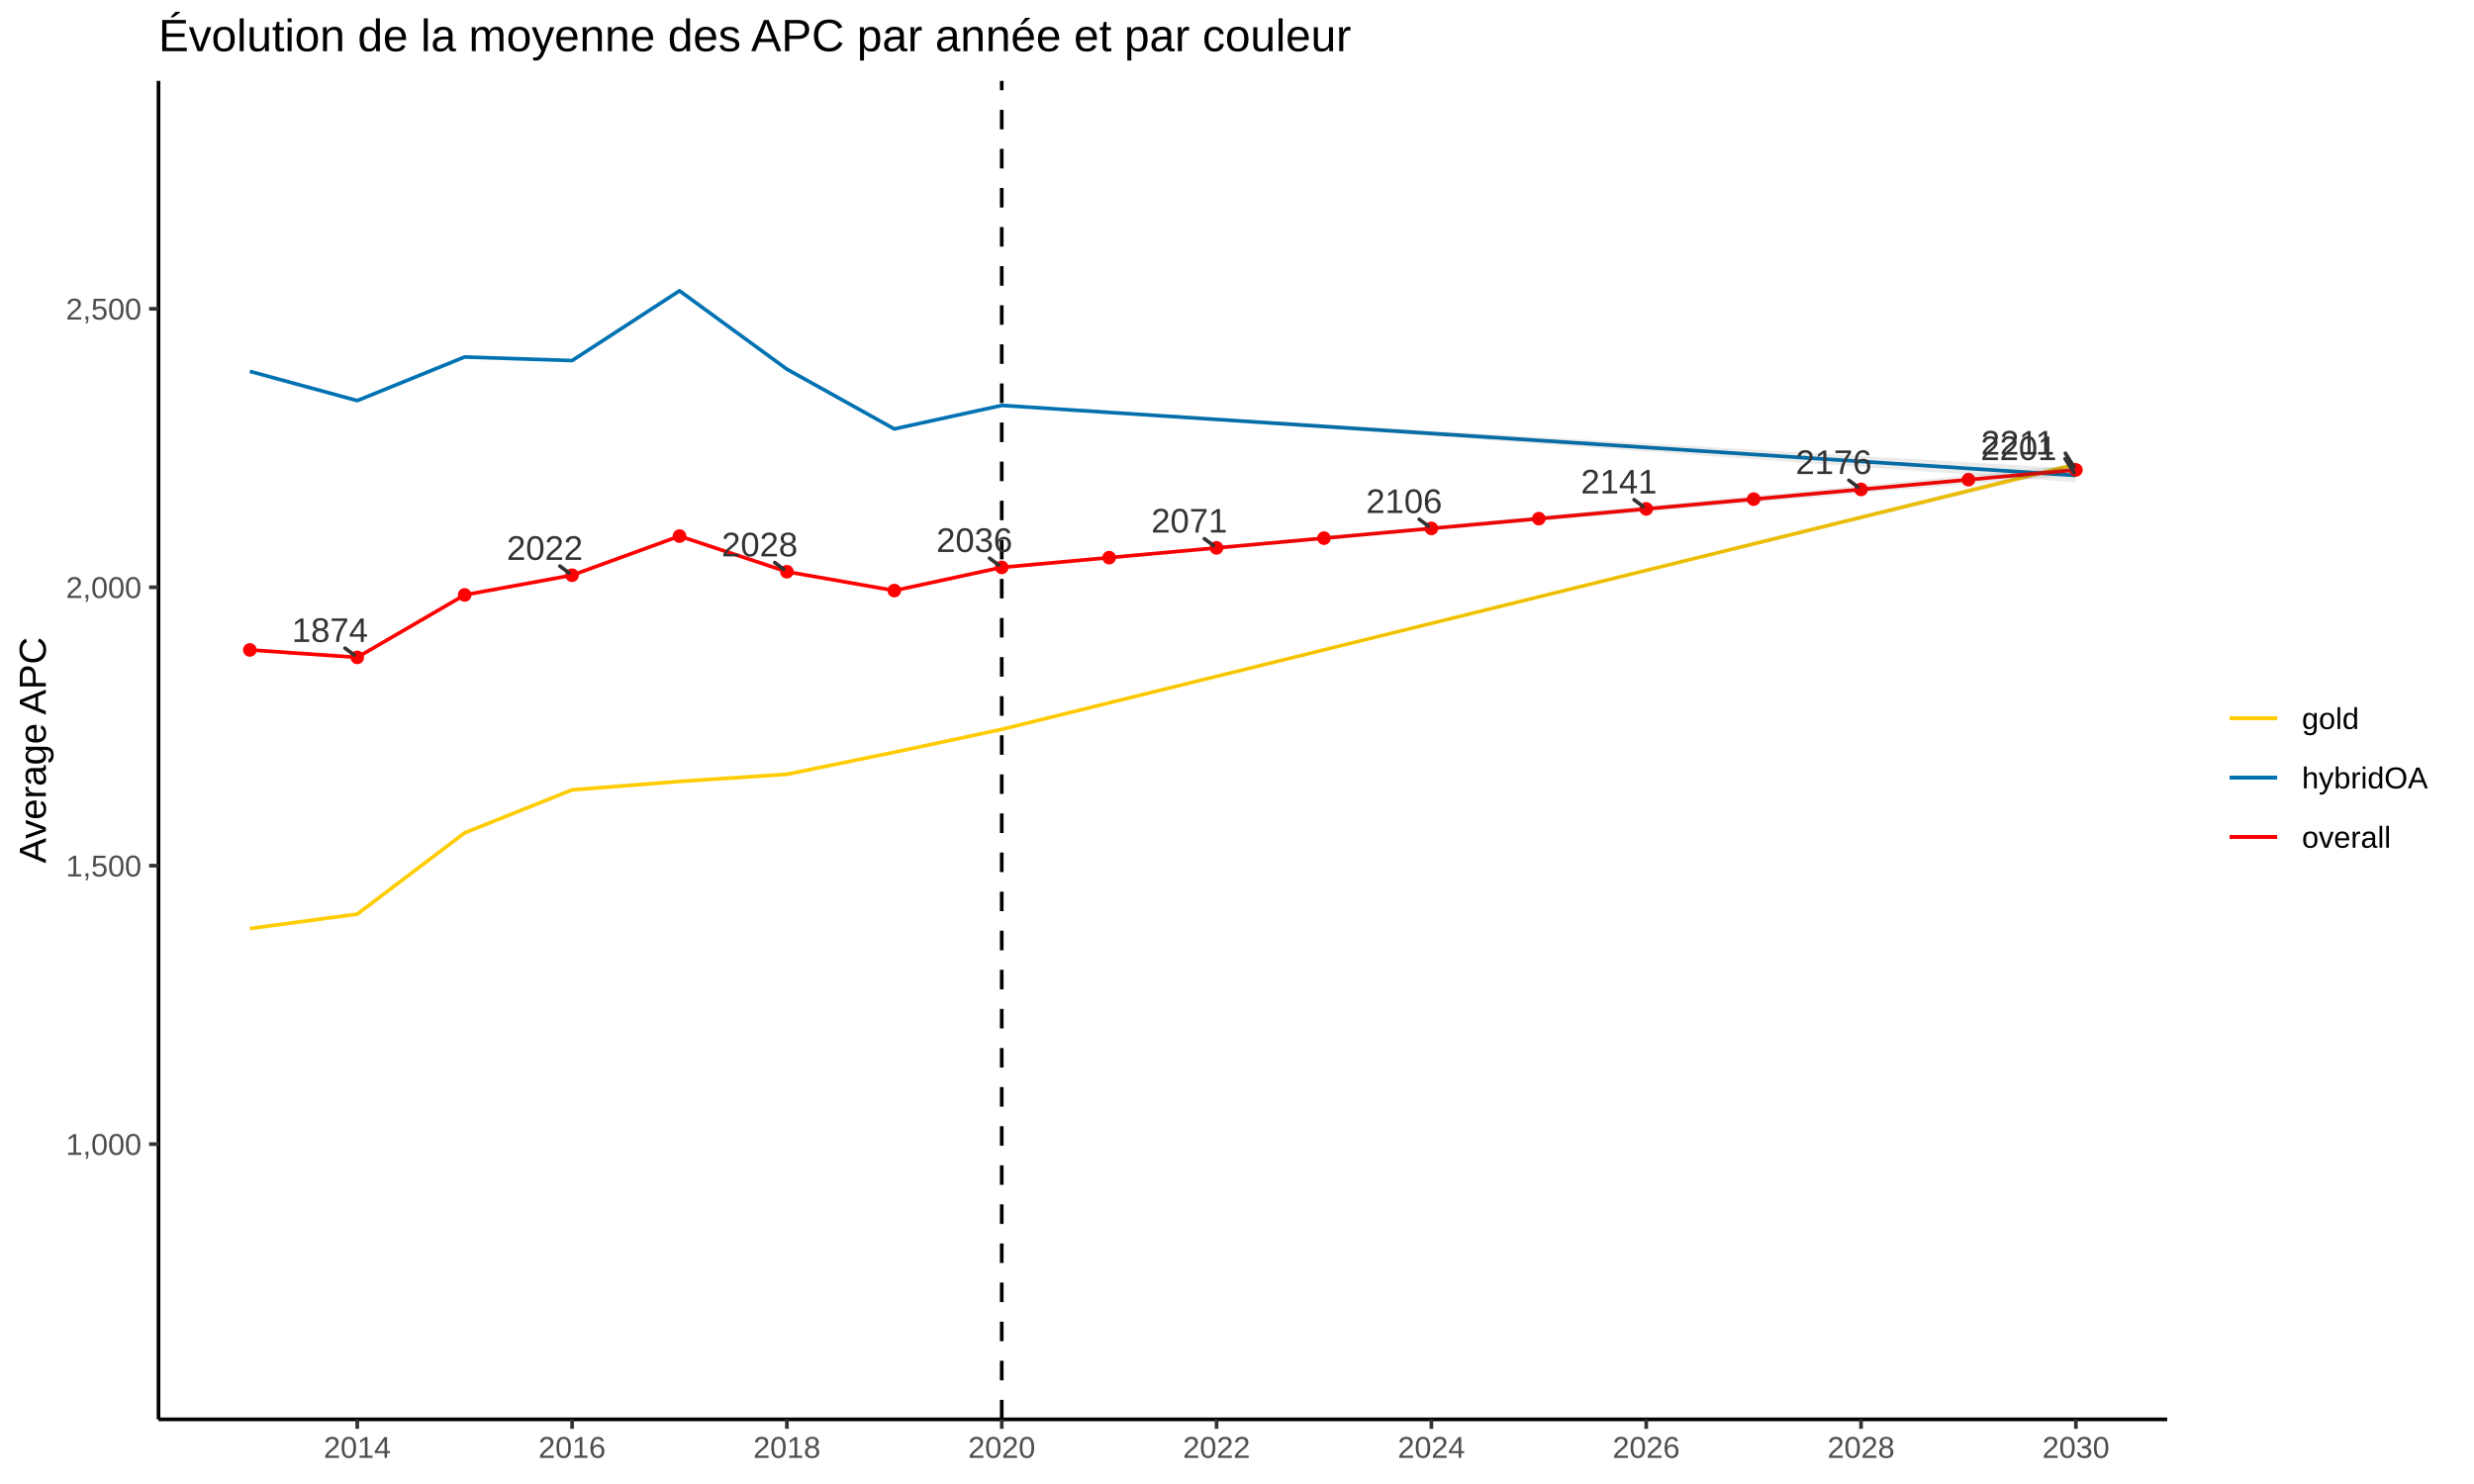
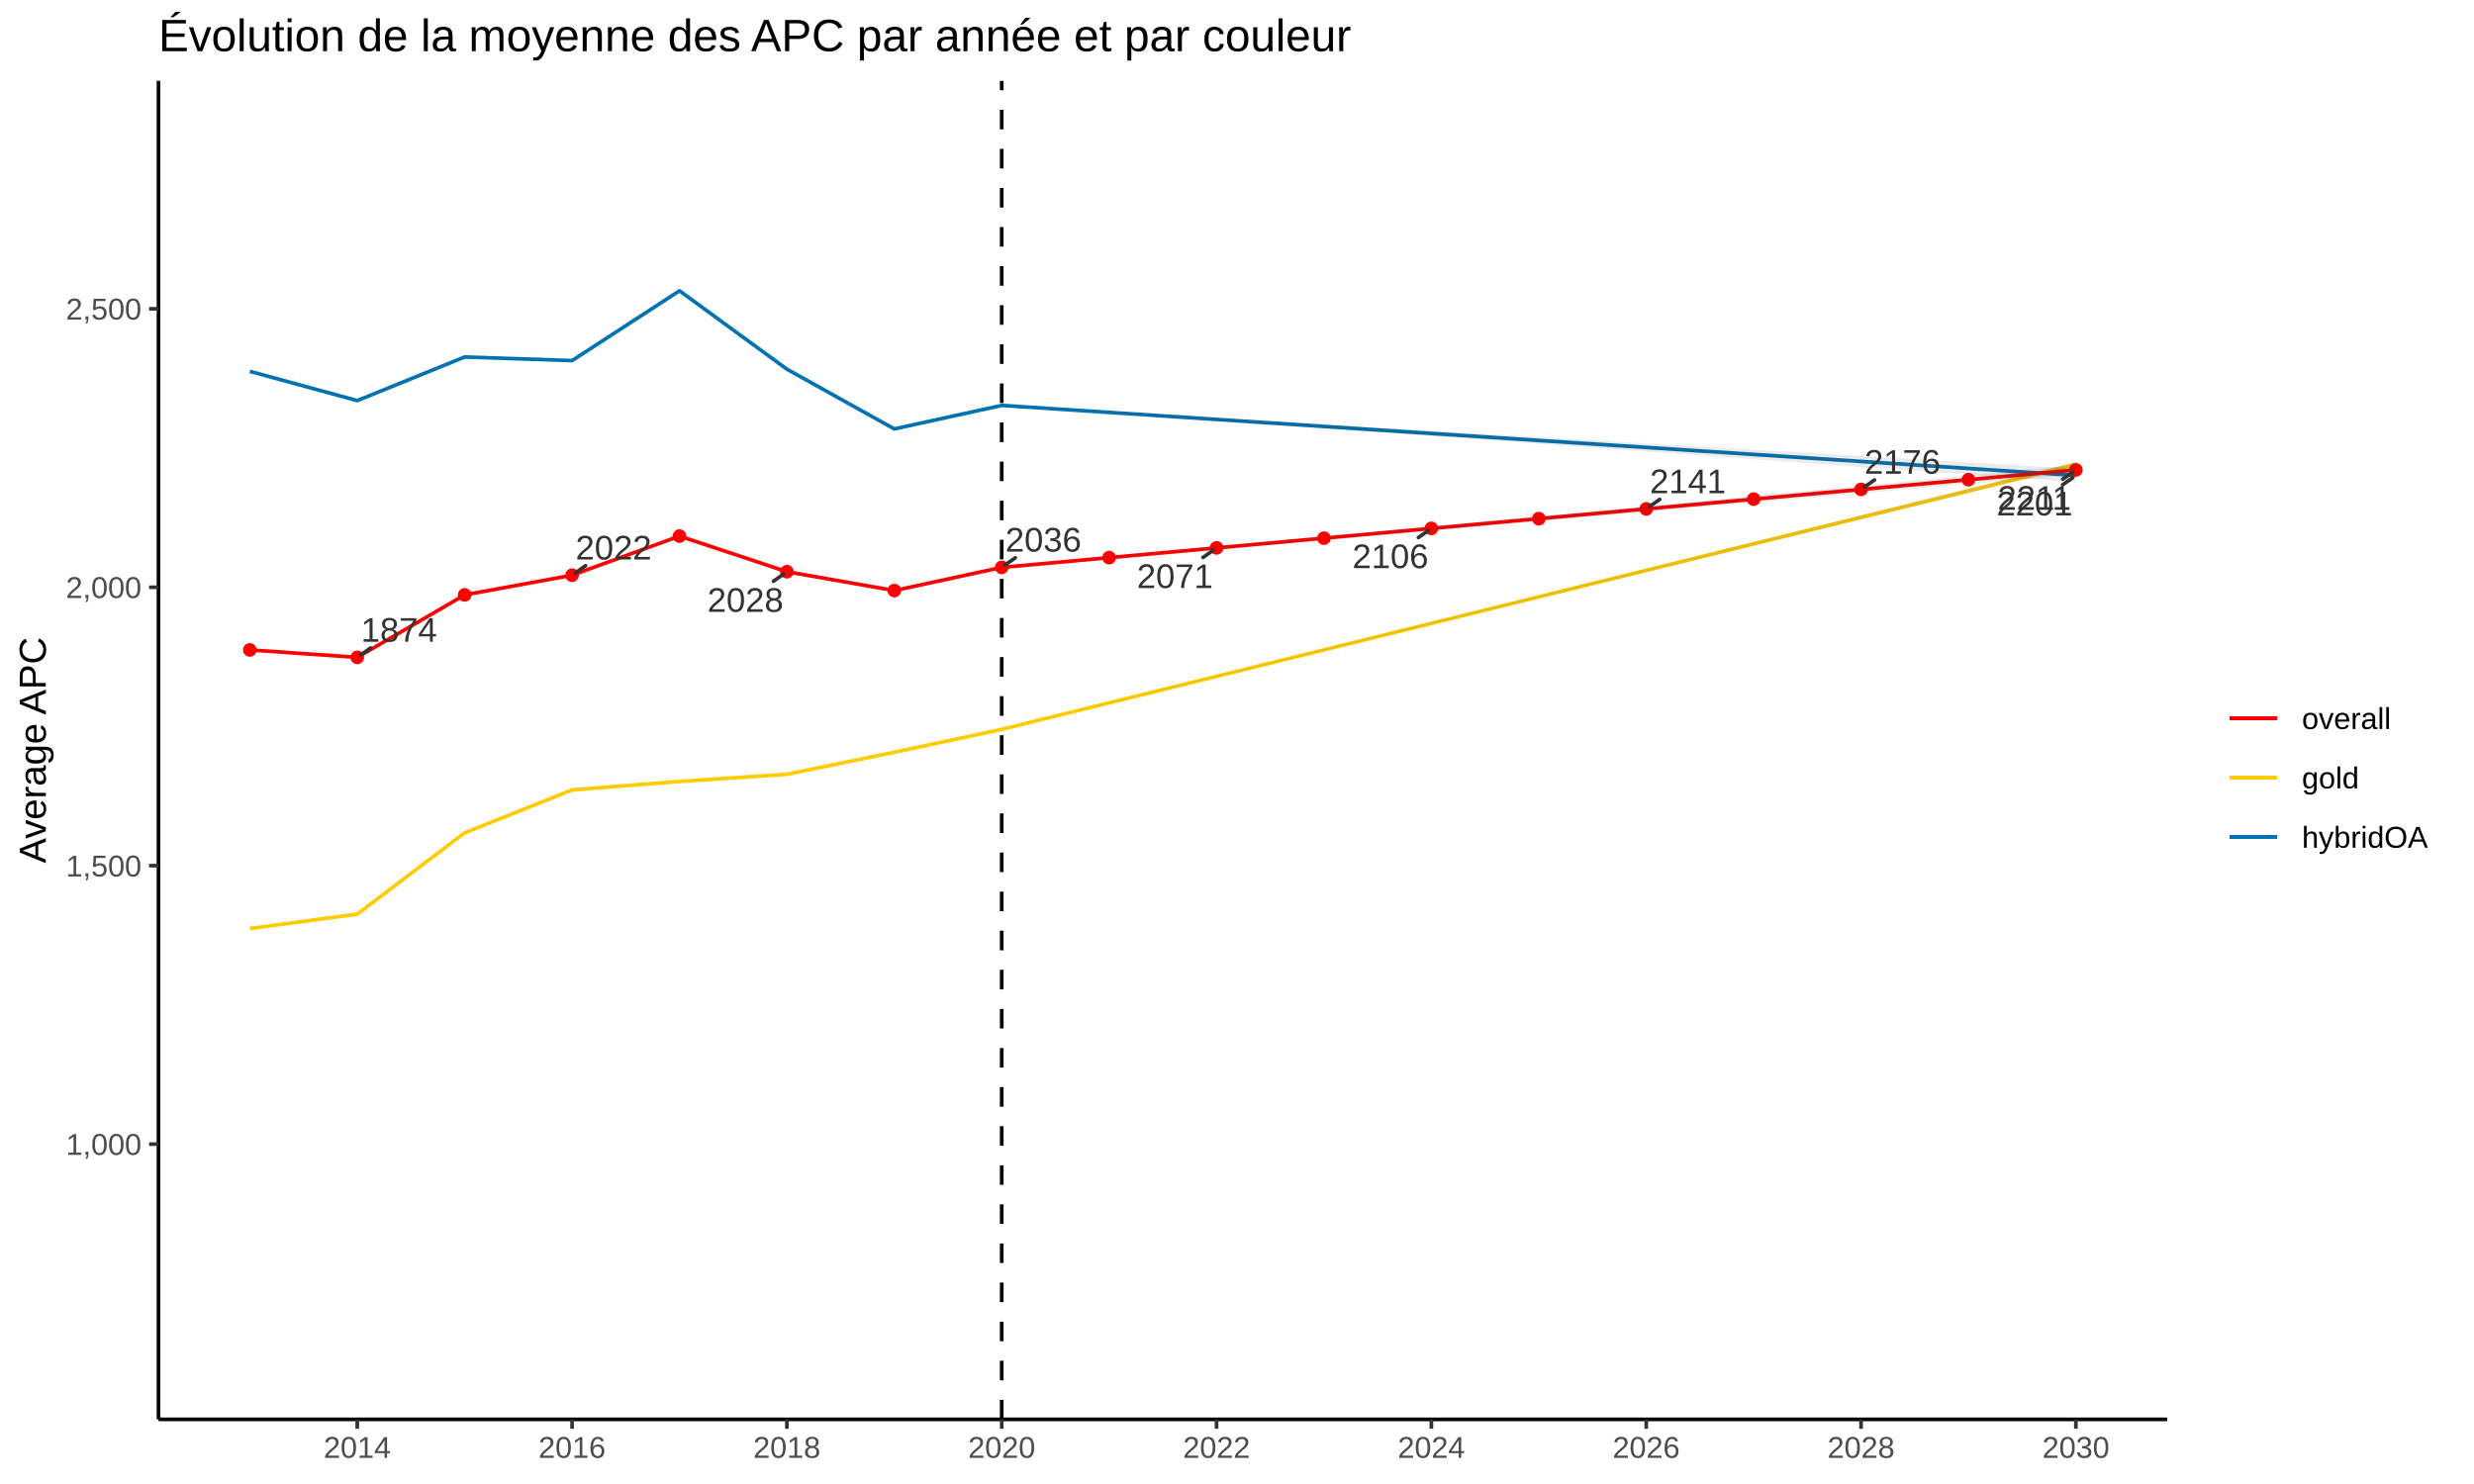
<svg xmlns="http://www.w3.org/2000/svg" class="svglite" width="720.00pt" height="432.00pt" viewBox="0 0 720.00 432.00">
  <defs>
    <style type="text/css">
    .svglite line, .svglite polyline, .svglite polygon, .svglite path, .svglite rect, .svglite circle {
      fill: none;
      stroke: #000000;
      stroke-linecap: round;
      stroke-linejoin: round;
      stroke-miterlimit: 10.00;
    }
    .svglite text {
      white-space: pre;
    }
  </style>
  </defs>
  <rect width="100%" height="100%" style="stroke: none; fill: #FFFFFF;" />
  <defs>
    <clipPath id="cpMC4wMHw3MjAuMDB8MC4wMHw0MzIuMDA=">
      <rect x="0.00" y="0.00" width="720.00" height="432.00" />
    </clipPath>
  </defs>
  <g clip-path="url(#cpMC4wMHw3MjAuMDB8MC4wMHw0MzIuMDA=)">
    <rect x="0" y="0" width="720.00" height="432.00" style="stroke-width: 1.07; stroke: #FFFFFF; fill: #FFFFFF;" />
  </g>
  <defs>
    <clipPath id="cpNDYuMTN8NjMwLjcxfDIzLjU0fDQxMy4xOQ==">
      <rect x="46.13" y="23.54" width="584.58" height="389.64" />
    </clipPath>
  </defs>
  <g clip-path="url(#cpNDYuMTN8NjMwLjcxfDIzLjU0fDQxMy4xOQ==)">
    <rect x="46.13" y="23.54" width="584.58" height="389.64" style="stroke-width: 1.07; stroke: none; fill: #FFFFFF;" />
    <polyline points="72.71,270.30 103.97,266.10 135.23,242.45 166.49,229.94 197.75,227.48 229.01,225.39 260.27,218.98 291.53,212.32 322.79,204.60 354.05,196.89 385.31,189.17 416.57,181.46 447.84,173.74 479.10,166.03 510.36,158.32 541.62,150.60 572.88,142.89 604.14,135.17 " style="stroke-width: 1.07; stroke: #FFCC00; stroke-linecap: butt;" />
    <polyline points="72.71,108.10 103.97,116.62 135.23,103.92 166.49,104.97 197.75,84.65 229.01,107.47 260.27,124.86 291.53,118.02 322.79,120.06 354.05,122.10 385.31,124.14 416.57,126.18 447.84,128.22 479.10,130.25 510.36,132.29 541.62,134.33 572.88,136.37 604.14,138.41 " style="stroke-width: 1.07; stroke: #0072B2; stroke-linecap: butt;" />
    <polyline points="72.71,189.20 103.97,191.36 135.23,173.18 166.49,167.45 197.75,156.06 229.01,166.43 260.27,171.92 291.53,165.17 322.79,162.33 354.05,159.49 385.31,156.66 416.57,153.82 447.84,150.98 479.10,148.14 510.36,145.30 541.62,142.47 572.88,139.63 604.14,136.79 " style="stroke-width: 1.07; stroke: #FF0000; stroke-linecap: butt;" />
    <circle cx="72.71" cy="189.20" r="1.63" style="stroke-width: 0.71; stroke: #FF0000; fill: #FF0000;" />
    <circle cx="103.97" cy="191.36" r="1.63" style="stroke-width: 0.71; stroke: #FF0000; fill: #FF0000;" />
    <circle cx="135.23" cy="173.18" r="1.63" style="stroke-width: 0.71; stroke: #FF0000; fill: #FF0000;" />
    <circle cx="166.49" cy="167.45" r="1.63" style="stroke-width: 0.71; stroke: #FF0000; fill: #FF0000;" />
    <circle cx="197.75" cy="156.06" r="1.63" style="stroke-width: 0.71; stroke: #FF0000; fill: #FF0000;" />
    <circle cx="229.01" cy="166.43" r="1.63" style="stroke-width: 0.71; stroke: #FF0000; fill: #FF0000;" />
    <circle cx="260.27" cy="171.92" r="1.63" style="stroke-width: 0.71; stroke: #FF0000; fill: #FF0000;" />
    <circle cx="291.53" cy="165.17" r="1.63" style="stroke-width: 0.71; stroke: #FF0000; fill: #FF0000;" />
    <circle cx="322.79" cy="162.33" r="1.63" style="stroke-width: 0.71; stroke: #FF0000; fill: #FF0000;" />
    <circle cx="354.05" cy="159.49" r="1.63" style="stroke-width: 0.71; stroke: #FF0000; fill: #FF0000;" />
    <circle cx="385.31" cy="156.66" r="1.63" style="stroke-width: 0.71; stroke: #FF0000; fill: #FF0000;" />
    <circle cx="416.57" cy="153.82" r="1.63" style="stroke-width: 0.71; stroke: #FF0000; fill: #FF0000;" />
    <circle cx="447.84" cy="150.98" r="1.63" style="stroke-width: 0.71; stroke: #FF0000; fill: #FF0000;" />
    <circle cx="479.10" cy="148.14" r="1.63" style="stroke-width: 0.71; stroke: #FF0000; fill: #FF0000;" />
    <circle cx="510.36" cy="145.30" r="1.63" style="stroke-width: 0.71; stroke: #FF0000; fill: #FF0000;" />
    <circle cx="541.62" cy="142.47" r="1.63" style="stroke-width: 0.71; stroke: #FF0000; fill: #FF0000;" />
    <circle cx="572.88" cy="139.63" r="1.63" style="stroke-width: 0.71; stroke: #FF0000; fill: #FF0000;" />
    <circle cx="604.14" cy="136.79" r="1.63" style="stroke-width: 0.71; stroke: #FF0000; fill: #FF0000;" />
    <polygon points="72.71,270.30 103.97,266.10 135.23,242.45 166.49,229.94 197.75,227.48 229.01,225.39 260.27,218.98 291.53,212.32 322.79,204.52 354.05,196.73 385.31,188.93 416.57,181.14 447.84,173.34 479.10,165.55 510.36,157.76 541.62,149.96 572.88,142.17 604.14,134.37 604.14,135.97 572.88,143.61 541.62,151.24 510.36,158.87 479.10,166.51 447.84,174.14 416.57,181.78 385.31,189.41 354.05,197.05 322.79,204.68 291.53,212.32 260.27,218.98 229.01,225.39 197.75,227.48 166.49,229.94 135.23,242.45 103.97,266.10 72.71,270.30 " style="stroke-width: 0.00; stroke: none; stroke-linecap: butt; fill: #333333; fill-opacity: 0.10;" />
    <polyline points="72.71,270.30 103.97,266.10 135.23,242.45 166.49,229.94 197.75,227.48 229.01,225.39 260.27,218.98 291.53,212.32 322.79,204.52 354.05,196.73 385.31,188.93 416.57,181.14 447.84,173.34 479.10,165.55 510.36,157.76 541.62,149.96 572.88,142.17 604.14,134.37 " style="stroke-width: 1.07; stroke: none; stroke-linecap: butt;" />
    <polyline points="604.14,135.97 572.88,143.61 541.62,151.24 510.36,158.87 479.10,166.51 447.84,174.14 416.57,181.78 385.31,189.41 354.05,197.05 322.79,204.68 291.53,212.32 260.27,218.98 229.01,225.39 197.75,227.48 166.49,229.94 135.23,242.45 103.97,266.10 72.71,270.30 " style="stroke-width: 1.07; stroke: none; stroke-linecap: butt;" />
    <polygon points="72.71,108.10 103.97,116.62 135.23,103.92 166.49,104.97 197.75,84.65 229.01,107.47 260.27,124.86 291.53,118.02 322.79,119.86 354.05,121.70 385.31,123.54 416.57,125.38 447.84,127.22 479.10,129.07 510.36,130.91 541.62,132.75 572.88,134.59 604.14,136.43 604.14,140.39 572.88,138.15 541.62,135.91 510.36,133.68 479.10,131.44 447.84,129.21 416.57,126.97 385.31,124.73 354.05,122.50 322.79,120.26 291.53,118.02 260.27,124.86 229.01,107.47 197.75,84.65 166.49,104.97 135.23,103.92 103.97,116.62 72.71,108.10 " style="stroke-width: 0.00; stroke: none; stroke-linecap: butt; fill: #333333; fill-opacity: 0.10;" />
    <polyline points="72.71,108.10 103.97,116.62 135.23,103.92 166.49,104.97 197.75,84.65 229.01,107.47 260.27,124.86 291.53,118.02 322.79,119.86 354.05,121.70 385.31,123.54 416.57,125.38 447.84,127.22 479.10,129.07 510.36,130.91 541.62,132.75 572.88,134.59 604.14,136.43 " style="stroke-width: 1.07; stroke: none; stroke-linecap: butt;" />
    <polyline points="604.14,140.39 572.88,138.15 541.62,135.91 510.36,133.68 479.10,131.44 447.84,129.21 416.57,126.97 385.31,124.73 354.05,122.50 322.79,120.26 291.53,118.02 260.27,124.86 229.01,107.47 197.75,84.65 166.49,104.97 135.23,103.92 103.97,116.62 72.71,108.10 " style="stroke-width: 1.07; stroke: none; stroke-linecap: butt;" />
    <polygon points="72.71,189.20 103.97,191.36 135.23,173.18 166.49,167.45 197.75,156.06 229.01,166.43 260.27,171.92 291.53,165.17 322.79,162.19 354.05,159.22 385.31,156.24 416.57,153.26 447.84,150.28 479.10,147.31 510.36,144.33 541.62,141.35 572.88,138.38 604.14,135.40 604.14,138.18 572.88,140.88 541.62,143.58 510.36,146.28 479.10,148.98 447.84,151.67 416.57,154.37 385.31,157.07 354.05,159.77 322.79,162.47 291.53,165.17 260.27,171.92 229.01,166.43 197.75,156.06 166.49,167.45 135.23,173.18 103.97,191.36 72.71,189.20 " style="stroke-width: 0.00; stroke: none; stroke-linecap: butt; fill: #333333; fill-opacity: 0.10;" />
    <polyline points="72.71,189.20 103.97,191.36 135.23,173.18 166.49,167.45 197.75,156.06 229.01,166.43 260.27,171.92 291.53,165.17 322.79,162.19 354.05,159.22 385.31,156.24 416.57,153.26 447.84,150.28 479.10,147.31 510.36,144.33 541.62,141.35 572.88,138.38 604.14,135.40 " style="stroke-width: 1.07; stroke: none; stroke-linecap: butt;" />
    <polyline points="604.14,138.18 572.88,140.88 541.62,143.58 510.36,146.28 479.10,148.98 447.84,151.67 416.57,154.37 385.31,157.07 354.05,159.77 322.79,162.47 291.53,165.17 260.27,171.92 229.01,166.43 197.75,156.06 166.49,167.45 135.23,173.18 103.97,191.36 72.71,189.20 " style="stroke-width: 1.07; stroke: none; stroke-linecap: butt;" />
    <line x1="291.53" y1="413.19" x2="291.53" y2="23.54" style="stroke-width: 1.07; stroke-dasharray: 5.69,5.69; stroke-linecap: butt;" />
-     <line x1="100.41" y1="188.68" x2="103.04" y2="190.66" style="stroke-width: 1.07; stroke: #333333;" />
-     <line x1="162.95" y1="164.79" x2="165.56" y2="166.76" style="stroke-width: 1.07; stroke: #333333;" />
-     <line x1="225.47" y1="163.77" x2="228.08" y2="165.73" style="stroke-width: 1.07; stroke: #333333;" />
-     <line x1="287.98" y1="162.49" x2="290.60" y2="164.47" style="stroke-width: 1.07; stroke: #333333;" />
-     <line x1="350.51" y1="156.83" x2="353.12" y2="158.79" style="stroke-width: 1.07; stroke: #333333;" />
-     <line x1="413.03" y1="151.15" x2="415.65" y2="153.12" style="stroke-width: 1.07; stroke: #333333;" />
-     <line x1="475.54" y1="145.46" x2="478.17" y2="147.44" style="stroke-width: 1.07; stroke: #333333;" />
-     <line x1="538.07" y1="139.79" x2="540.69" y2="141.77" style="stroke-width: 1.07; stroke: #333333;" />
-     <line x1="601.09" y1="131.95" x2="603.60" y2="135.93" style="stroke-width: 1.07; stroke: #333333;" />
-     <text x="84.94" y="186.88" style="font-size: 9.96px;fill: #333333; font-family: &quot;Arial&quot;;" textLength="22.78px" lengthAdjust="spacingAndGlyphs">1874</text>
-     <text x="147.48" y="162.99" style="font-size: 9.96px;fill: #333333; font-family: &quot;Arial&quot;;" textLength="22.78px" lengthAdjust="spacingAndGlyphs">2022</text>
-     <text x="210.00" y="161.97" style="font-size: 9.96px;fill: #333333; font-family: &quot;Arial&quot;;" textLength="22.78px" lengthAdjust="spacingAndGlyphs">2028</text>
-     <text x="272.51" y="160.69" style="font-size: 9.96px;fill: #333333; font-family: &quot;Arial&quot;;" textLength="22.78px" lengthAdjust="spacingAndGlyphs">2036</text>
-     <text x="335.04" y="155.03" style="font-size: 9.96px;fill: #333333; font-family: &quot;Arial&quot;;" textLength="22.78px" lengthAdjust="spacingAndGlyphs">2071</text>
-     <text x="397.56" y="149.35" style="font-size: 9.96px;fill: #333333; font-family: &quot;Arial&quot;;" textLength="22.78px" lengthAdjust="spacingAndGlyphs">2106</text>
-     <text x="460.07" y="143.66" style="font-size: 9.96px;fill: #333333; font-family: &quot;Arial&quot;;" textLength="22.78px" lengthAdjust="spacingAndGlyphs">2141</text>
-     <text x="522.59" y="137.99" style="font-size: 9.96px;fill: #333333; font-family: &quot;Arial&quot;;" textLength="22.78px" lengthAdjust="spacingAndGlyphs">2176</text>
-     <text x="576.51" y="132.32" style="font-size: 9.96px;fill: #333333; font-family: &quot;Arial&quot;;" textLength="22.78px" lengthAdjust="spacingAndGlyphs">2211</text>
-     <line x1="600.99" y1="133.54" x2="603.58" y2="137.55" style="stroke-width: 1.07; stroke: #333333;" />
-     <text x="576.41" y="133.93" style="font-size: 9.96px;fill: #333333; font-family: &quot;Arial&quot;;" textLength="22.78px" lengthAdjust="spacingAndGlyphs">2201</text>
+     <line x1="107.88" y1="188.61" x2="104.93" y2="190.68" style="stroke-width: 1.07; stroke: #333333;" />
+     <line x1="170.42" y1="164.68" x2="167.45" y2="166.78" style="stroke-width: 1.07; stroke: #333333;" />
+     <line x1="225.09" y1="169.20" x2="228.05" y2="167.11" style="stroke-width: 1.07; stroke: #333333;" />
+     <line x1="295.49" y1="162.37" x2="292.49" y2="164.49" style="stroke-width: 1.07; stroke: #333333;" />
+     <line x1="350.12" y1="162.27" x2="353.09" y2="160.17" style="stroke-width: 1.07; stroke: #333333;" />
+     <line x1="412.79" y1="156.48" x2="415.61" y2="154.50" style="stroke-width: 1.07; stroke: #333333;" />
+     <line x1="483.03" y1="145.37" x2="480.06" y2="147.46" style="stroke-width: 1.07; stroke: #333333;" />
+     <line x1="545.53" y1="139.71" x2="542.58" y2="141.79" style="stroke-width: 1.07; stroke: #333333;" />
+     <line x1="600.31" y1="139.48" x2="603.18" y2="137.47" style="stroke-width: 1.07; stroke: #333333;" />
+     <text x="116.13" y="186.81" text-anchor="middle" style="font-size: 9.96px;fill: #333333; font-family: &quot;Arial&quot;;" textLength="22.78px" lengthAdjust="spacingAndGlyphs">1874</text>
+     <text x="178.58" y="162.88" text-anchor="middle" style="font-size: 9.96px;fill: #333333; font-family: &quot;Arial&quot;;" textLength="22.78px" lengthAdjust="spacingAndGlyphs">2022</text>
+     <text x="216.93" y="178.11" text-anchor="middle" style="font-size: 9.96px;fill: #333333; font-family: &quot;Arial&quot;;" textLength="22.78px" lengthAdjust="spacingAndGlyphs">2028</text>
+     <text x="303.65" y="160.57" text-anchor="middle" style="font-size: 9.96px;fill: #333333; font-family: &quot;Arial&quot;;" textLength="22.78px" lengthAdjust="spacingAndGlyphs">2036</text>
+     <text x="341.94" y="171.18" text-anchor="middle" style="font-size: 9.96px;fill: #333333; font-family: &quot;Arial&quot;;" textLength="22.78px" lengthAdjust="spacingAndGlyphs">2071</text>
+     <text x="404.64" y="165.39" text-anchor="middle" style="font-size: 9.96px;fill: #333333; font-family: &quot;Arial&quot;;" textLength="22.78px" lengthAdjust="spacingAndGlyphs">2106</text>
+     <text x="491.21" y="143.57" text-anchor="middle" style="font-size: 9.96px;fill: #333333; font-family: &quot;Arial&quot;;" textLength="22.78px" lengthAdjust="spacingAndGlyphs">2141</text>
+     <text x="553.68" y="137.91" text-anchor="middle" style="font-size: 9.96px;fill: #333333; font-family: &quot;Arial&quot;;" textLength="22.78px" lengthAdjust="spacingAndGlyphs">2176</text>
+     <text x="592.04" y="148.40" text-anchor="middle" style="font-size: 9.96px;fill: #333333; font-family: &quot;Arial&quot;;" textLength="22.78px" lengthAdjust="spacingAndGlyphs">2211</text>
+     <line x1="600.27" y1="141.13" x2="603.18" y2="139.09" style="stroke-width: 1.07; stroke: #333333;" />
+     <text x="592.12" y="150.05" text-anchor="middle" style="font-size: 9.96px;fill: #333333; font-family: &quot;Arial&quot;;" textLength="22.78px" lengthAdjust="spacingAndGlyphs">2201</text>
  </g>
  <g clip-path="url(#cpMC4wMHw3MjAuMDB8MC4wMHw0MzIuMDA=)">
    <polyline points="46.13,413.19 46.13,23.54 " style="stroke-width: 1.07; stroke-linecap: butt;" />
    <text x="41.20" y="336.20" text-anchor="end" style="font-size: 8.80px;fill: #4D4D4D; font-family: &quot;Arial&quot;;" textLength="22.49px" lengthAdjust="spacingAndGlyphs">1,000</text>
    <text x="41.20" y="255.15" text-anchor="end" style="font-size: 8.80px;fill: #4D4D4D; font-family: &quot;Arial&quot;;" textLength="22.49px" lengthAdjust="spacingAndGlyphs">1,500</text>
    <text x="41.20" y="174.09" text-anchor="end" style="font-size: 8.80px;fill: #4D4D4D; font-family: &quot;Arial&quot;;" textLength="22.49px" lengthAdjust="spacingAndGlyphs">2,000</text>
    <text x="41.20" y="93.03" text-anchor="end" style="font-size: 8.80px;fill: #4D4D4D; font-family: &quot;Arial&quot;;" textLength="22.49px" lengthAdjust="spacingAndGlyphs">2,500</text>
    <polyline points="43.39,333.06 46.13,333.06 " style="stroke-width: 1.07; stroke: #333333; stroke-linecap: butt;" />
    <polyline points="43.39,252.00 46.13,252.00 " style="stroke-width: 1.07; stroke: #333333; stroke-linecap: butt;" />
    <polyline points="43.39,170.95 46.13,170.95 " style="stroke-width: 1.07; stroke: #333333; stroke-linecap: butt;" />
    <polyline points="43.39,89.89 46.13,89.89 " style="stroke-width: 1.07; stroke: #333333; stroke-linecap: butt;" />
    <polyline points="46.13,413.19 630.71,413.19 " style="stroke-width: 1.07; stroke-linecap: butt;" />
    <polyline points="103.97,415.93 103.97,413.19 " style="stroke-width: 1.07; stroke: #333333; stroke-linecap: butt;" />
    <polyline points="166.49,415.93 166.49,413.19 " style="stroke-width: 1.07; stroke: #333333; stroke-linecap: butt;" />
    <polyline points="229.01,415.93 229.01,413.19 " style="stroke-width: 1.07; stroke: #333333; stroke-linecap: butt;" />
    <polyline points="291.53,415.93 291.53,413.19 " style="stroke-width: 1.07; stroke: #333333; stroke-linecap: butt;" />
    <polyline points="354.05,415.93 354.05,413.19 " style="stroke-width: 1.07; stroke: #333333; stroke-linecap: butt;" />
    <polyline points="416.57,415.93 416.57,413.19 " style="stroke-width: 1.07; stroke: #333333; stroke-linecap: butt;" />
    <polyline points="479.10,415.93 479.10,413.19 " style="stroke-width: 1.07; stroke: #333333; stroke-linecap: butt;" />
    <polyline points="541.62,415.93 541.62,413.19 " style="stroke-width: 1.07; stroke: #333333; stroke-linecap: butt;" />
    <polyline points="604.14,415.93 604.14,413.19 " style="stroke-width: 1.07; stroke: #333333; stroke-linecap: butt;" />
    <text x="103.97" y="424.40" text-anchor="middle" style="font-size: 8.80px;fill: #4D4D4D; font-family: &quot;Arial&quot;;" textLength="20.13px" lengthAdjust="spacingAndGlyphs">2014</text>
    <text x="166.49" y="424.40" text-anchor="middle" style="font-size: 8.80px;fill: #4D4D4D; font-family: &quot;Arial&quot;;" textLength="20.13px" lengthAdjust="spacingAndGlyphs">2016</text>
    <text x="229.01" y="424.40" text-anchor="middle" style="font-size: 8.80px;fill: #4D4D4D; font-family: &quot;Arial&quot;;" textLength="20.13px" lengthAdjust="spacingAndGlyphs">2018</text>
    <text x="291.53" y="424.40" text-anchor="middle" style="font-size: 8.80px;fill: #4D4D4D; font-family: &quot;Arial&quot;;" textLength="20.13px" lengthAdjust="spacingAndGlyphs">2020</text>
    <text x="354.05" y="424.40" text-anchor="middle" style="font-size: 8.80px;fill: #4D4D4D; font-family: &quot;Arial&quot;;" textLength="20.13px" lengthAdjust="spacingAndGlyphs">2022</text>
    <text x="416.57" y="424.40" text-anchor="middle" style="font-size: 8.80px;fill: #4D4D4D; font-family: &quot;Arial&quot;;" textLength="20.13px" lengthAdjust="spacingAndGlyphs">2024</text>
    <text x="479.10" y="424.40" text-anchor="middle" style="font-size: 8.80px;fill: #4D4D4D; font-family: &quot;Arial&quot;;" textLength="20.13px" lengthAdjust="spacingAndGlyphs">2026</text>
    <text x="541.62" y="424.40" text-anchor="middle" style="font-size: 8.80px;fill: #4D4D4D; font-family: &quot;Arial&quot;;" textLength="20.13px" lengthAdjust="spacingAndGlyphs">2028</text>
    <text x="604.14" y="424.40" text-anchor="middle" style="font-size: 8.80px;fill: #4D4D4D; font-family: &quot;Arial&quot;;" textLength="20.13px" lengthAdjust="spacingAndGlyphs">2030</text>
    <text transform="translate(13.33,218.37) rotate(-90)" text-anchor="middle" style="font-size: 11.00px; font-family: &quot;Arial&quot;;" textLength="66.00px" lengthAdjust="spacingAndGlyphs">Average APC</text>
    <rect x="641.67" y="178.98" width="72.85" height="78.78" style="stroke-width: 1.07; stroke: none; fill: #FFFFFF;" />
-     <line x1="648.88" y1="209.07" x2="662.70" y2="209.07" style="stroke-width: 1.07; stroke: #FFCC00; stroke-linecap: butt;" />
-     <line x1="648.88" y1="209.07" x2="662.70" y2="209.07" style="stroke-width: 1.07; stroke: #FFCC00; stroke-linecap: butt;" />
-     <line x1="648.88" y1="209.07" x2="662.70" y2="209.07" style="stroke-width: 1.07; stroke: #FFCC00; stroke-linecap: butt;" />
-     <line x1="648.88" y1="226.35" x2="662.70" y2="226.35" style="stroke-width: 1.07; stroke: #0072B2; stroke-linecap: butt;" />
-     <line x1="648.88" y1="226.35" x2="662.70" y2="226.35" style="stroke-width: 1.07; stroke: #0072B2; stroke-linecap: butt;" />
-     <line x1="648.88" y1="226.35" x2="662.70" y2="226.35" style="stroke-width: 1.07; stroke: #0072B2; stroke-linecap: butt;" />
-     <line x1="648.88" y1="243.63" x2="662.70" y2="243.63" style="stroke-width: 1.07; stroke: #FF0000; stroke-linecap: butt;" />
-     <line x1="648.88" y1="243.63" x2="662.70" y2="243.63" style="stroke-width: 1.07; stroke: #FF0000; stroke-linecap: butt;" />
-     <line x1="648.88" y1="243.63" x2="662.70" y2="243.63" style="stroke-width: 1.07; stroke: #FF0000; stroke-linecap: butt;" />
-     <text x="669.91" y="212.22" style="font-size: 8.80px; font-family: &quot;Arial&quot;;" textLength="18.40px" lengthAdjust="spacingAndGlyphs">gold</text>
-     <text x="669.91" y="229.50" style="font-size: 8.80px; font-family: &quot;Arial&quot;;" textLength="39.13px" lengthAdjust="spacingAndGlyphs">hybridOA</text>
-     <text x="669.91" y="246.78" style="font-size: 8.80px; font-family: &quot;Arial&quot;;" textLength="27.86px" lengthAdjust="spacingAndGlyphs">overall</text>
+     <line x1="648.88" y1="209.07" x2="662.70" y2="209.07" style="stroke-width: 1.07; stroke: #FF0000; stroke-linecap: butt;" />
+     <line x1="648.88" y1="209.07" x2="662.70" y2="209.07" style="stroke-width: 1.07; stroke: #FF0000; stroke-linecap: butt;" />
+     <line x1="648.88" y1="209.07" x2="662.70" y2="209.07" style="stroke-width: 1.07; stroke: #FF0000; stroke-linecap: butt;" />
+     <line x1="648.88" y1="226.35" x2="662.70" y2="226.35" style="stroke-width: 1.07; stroke: #FFCC00; stroke-linecap: butt;" />
+     <line x1="648.88" y1="226.35" x2="662.70" y2="226.35" style="stroke-width: 1.07; stroke: #FFCC00; stroke-linecap: butt;" />
+     <line x1="648.88" y1="226.35" x2="662.70" y2="226.35" style="stroke-width: 1.07; stroke: #FFCC00; stroke-linecap: butt;" />
+     <line x1="648.88" y1="243.63" x2="662.70" y2="243.63" style="stroke-width: 1.07; stroke: #0072B2; stroke-linecap: butt;" />
+     <line x1="648.88" y1="243.63" x2="662.70" y2="243.63" style="stroke-width: 1.07; stroke: #0072B2; stroke-linecap: butt;" />
+     <line x1="648.88" y1="243.63" x2="662.70" y2="243.63" style="stroke-width: 1.07; stroke: #0072B2; stroke-linecap: butt;" />
+     <text x="669.91" y="212.22" style="font-size: 8.80px; font-family: &quot;Arial&quot;;" textLength="27.86px" lengthAdjust="spacingAndGlyphs">overall</text>
+     <text x="669.91" y="229.50" style="font-size: 8.80px; font-family: &quot;Arial&quot;;" textLength="18.40px" lengthAdjust="spacingAndGlyphs">gold</text>
+     <text x="669.91" y="246.78" style="font-size: 8.80px; font-family: &quot;Arial&quot;;" textLength="39.13px" lengthAdjust="spacingAndGlyphs">hybridOA</text>
    <text x="46.13" y="14.90" style="font-size: 13.20px; font-family: &quot;Arial&quot;;" textLength="362.86px" lengthAdjust="spacingAndGlyphs">Évolution de la moyenne des APC par année et par couleur</text>
  </g>
</svg>
